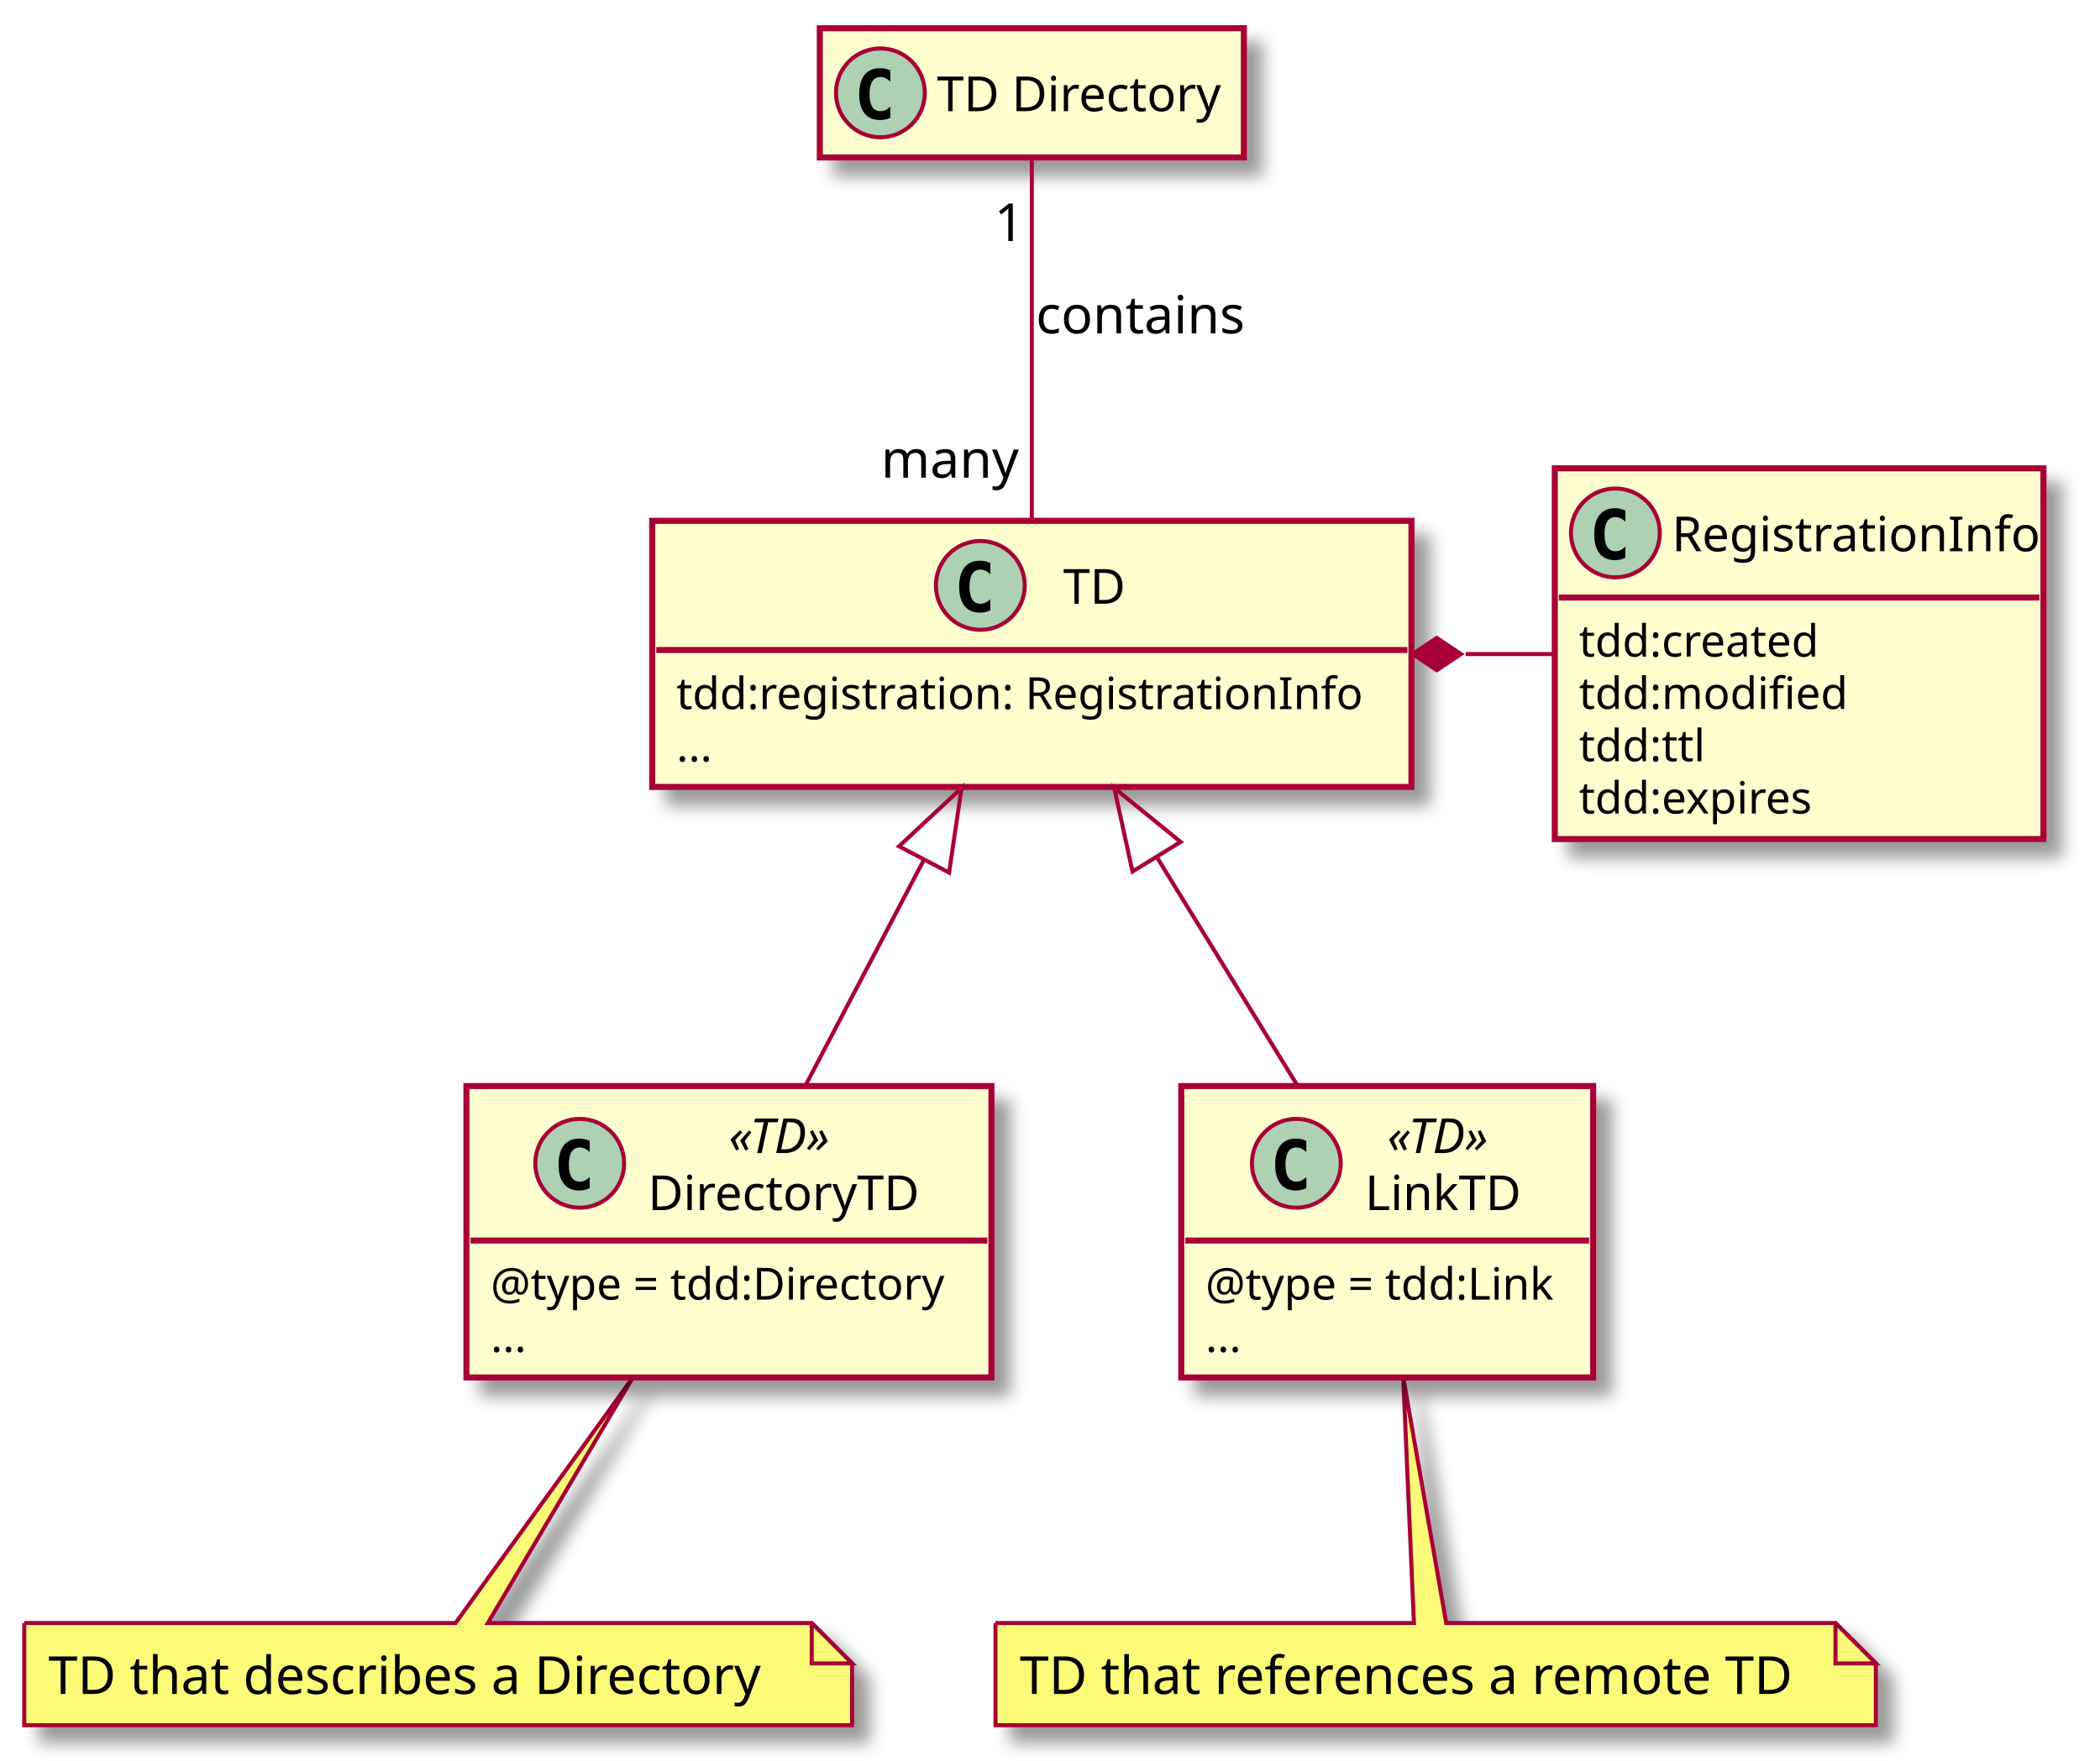
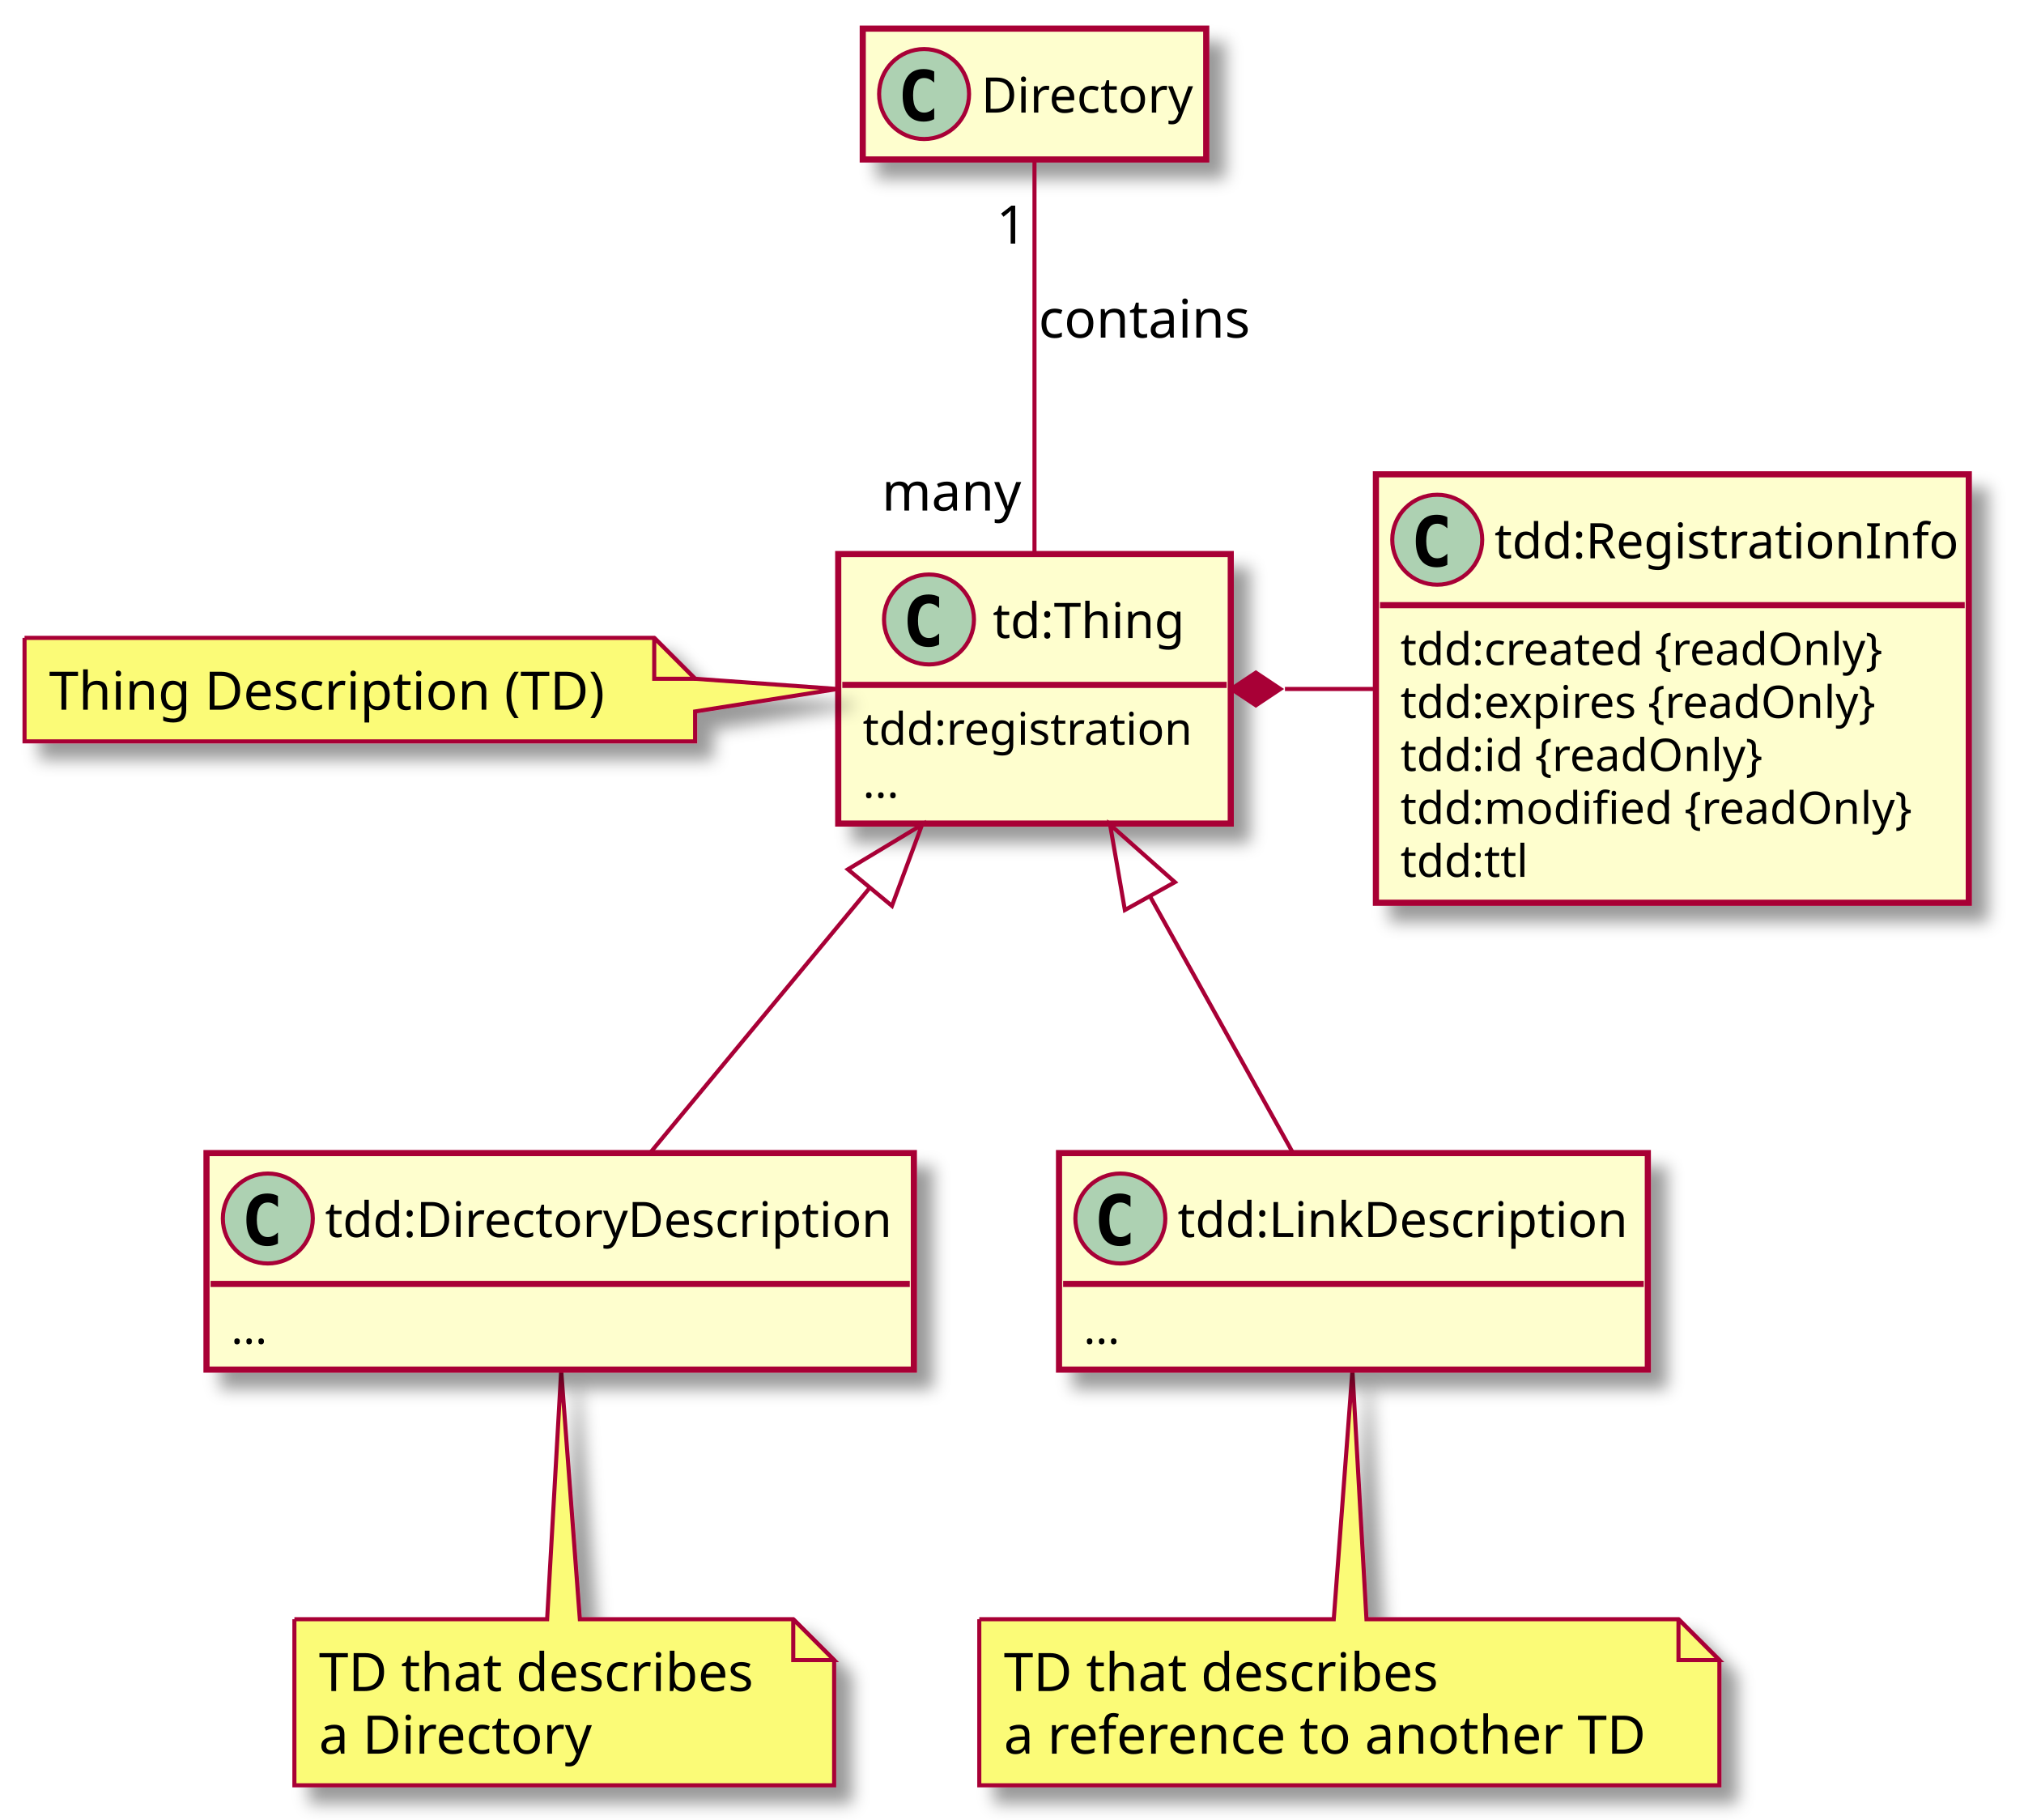
- <svg xmlns="http://www.w3.org/2000/svg" contentScriptType="application/ecmascript" contentStyleType="text/css" height="436px" preserveAspectRatio="none" style="width:520px;height:436px;" version="1.1" viewBox="0 0 520 436" width="520px" zoomAndPan="magnify">
+ <svg xmlns="http://www.w3.org/2000/svg" contentScriptType="application/ecmascript" contentStyleType="text/css" height="445px" preserveAspectRatio="none" style="width:495px;height:445px;" version="1.1" viewBox="0 0 495 445" width="495px" zoomAndPan="magnify">
  <defs>
-     <filter height="300%" id="fw7ukrhvvh0vd" width="300%" x="-1" y="-1">
+     <filter height="300%" id="f18vvhv75wy4io" width="300%" x="-1" y="-1">
      <feGaussianBlur result="blurOut" stdDeviation="2.0" />
      <feColorMatrix in="blurOut" result="blurOut2" type="matrix" values="0 0 0 0 0 0 0 0 0 0 0 0 0 0 0 0 0 0 .4 0" />
      <feOffset dx="4.0" dy="4.0" in="blurOut2" result="blurOut3" />
      <feBlend in="SourceGraphic" in2="blurOut3" mode="normal" />
    </filter>
  </defs>
  <g>
-     <path d="M6,402 L6,427.31 A0,0 0 0 0 6,427.31 L211,427.31 A0,0 0 0 0 211,427.31 L211,412 L201,402 L120.799,402 L156.725,341.158 L112.799,402 L6,402 A0,0 0 0 0 6,402 " fill="#FBFB77" filter="url(#fw7ukrhvvh0vd)" style="stroke:#A80036;stroke-width:1.0;" />
-     <path d="M201,402 L201,412 L211,412 L201,402 " fill="#FBFB77" style="stroke:#A80036;stroke-width:1.0;" />
-     <text fill="#000000" font-family="sans-serif" font-size="13" lengthAdjust="spacingAndGlyphs" textLength="184" x="12" y="419.568">TD that describes a Directory</text>
-     <path d="M246.5,402 L246.5,427.31 A0,0 0 0 0 246.5,427.31 L464.5,427.31 A0,0 0 0 0 464.5,427.31 L464.5,412 L454.5,402 L358.117,402 L347.462,341.158 L350.117,402 L246.5,402 A0,0 0 0 0 246.5,402 " fill="#FBFB77" filter="url(#fw7ukrhvvh0vd)" style="stroke:#A80036;stroke-width:1.0;" />
-     <path d="M454.5,402 L454.5,412 L464.5,412 L454.5,402 " fill="#FBFB77" style="stroke:#A80036;stroke-width:1.0;" />
-     <text fill="#000000" font-family="sans-serif" font-size="13" lengthAdjust="spacingAndGlyphs" textLength="197" x="252.5" y="419.568">TD that references a remote TD</text>
-     <rect codeLine="10" fill="#FEFECE" filter="url(#fw7ukrhvvh0vd)" height="32" id="TDD" style="stroke:#A80036;stroke-width:1.5;" width="105" x="203" y="7" />
-     <ellipse cx="218" cy="23" fill="#ADD1B2" rx="11" ry="11" style="stroke:#A80036;stroke-width:1.0;" />
-     <path d="M220.473,29.143 Q219.892,29.442 219.253,29.591 Q218.614,29.741 217.908,29.741 Q215.401,29.741 214.082,28.089 Q212.762,26.437 212.762,23.316 Q212.762,20.186 214.082,18.535 Q215.401,16.883 217.908,16.883 Q218.614,16.883 219.261,17.032 Q219.909,17.182 220.473,17.48 L220.473,20.203 Q219.842,19.622 219.249,19.352 Q218.655,19.082 218.024,19.082 Q216.68,19.082 215.995,20.149 Q215.31,21.216 215.31,23.316 Q215.31,25.408 215.995,26.474 Q216.68,27.541 218.024,27.541 Q218.655,27.541 219.249,27.271 Q219.842,27.002 220.473,26.42 Z " fill="#000000" />
-     <text fill="#000000" font-family="sans-serif" font-size="12" lengthAdjust="spacingAndGlyphs" textLength="73" x="232" y="27.535">TD Directory</text>
-     <rect codeLine="16" fill="#FEFECE" filter="url(#fw7ukrhvvh0vd)" height="65.91" id="TD" style="stroke:#A80036;stroke-width:1.5;" width="188" x="161.5" y="129" />
-     <ellipse cx="242.75" cy="145" fill="#ADD1B2" rx="11" ry="11" style="stroke:#A80036;stroke-width:1.0;" />
-     <path d="M245.223,151.143 Q244.642,151.442 244.003,151.591 Q243.364,151.741 242.658,151.741 Q240.151,151.741 238.832,150.089 Q237.512,148.437 237.512,145.316 Q237.512,142.186 238.832,140.535 Q240.151,138.883 242.658,138.883 Q243.364,138.883 244.011,139.032 Q244.659,139.182 245.223,139.481 L245.223,142.203 Q244.592,141.622 243.999,141.352 Q243.405,141.083 242.774,141.083 Q241.43,141.083 240.745,142.149 Q240.06,143.216 240.06,145.316 Q240.06,147.408 240.745,148.474 Q241.43,149.541 242.774,149.541 Q243.405,149.541 243.999,149.271 Q244.592,149.001 245.223,148.42 Z " fill="#000000" />
-     <text fill="#000000" font-family="sans-serif" font-size="12" lengthAdjust="spacingAndGlyphs" textLength="17" x="263.25" y="149.535">TD</text>
-     <line style="stroke:#A80036;stroke-width:1.5;" x1="162.5" x2="348.5" y1="161" y2="161" />
-     <text fill="#000000" font-family="sans-serif" font-size="11" lengthAdjust="spacingAndGlyphs" textLength="176" x="167.5" y="175.635">tdd:registration: RegistrationInfo</text>
-     <text fill="#000000" font-family="sans-serif" font-size="11" lengthAdjust="spacingAndGlyphs" textLength="9" x="167.5" y="188.59">...</text>
-     <rect codeLine="25" fill="#FEFECE" filter="url(#fw7ukrhvvh0vd)" height="91.82" id="RegistrationInfo" style="stroke:#A80036;stroke-width:1.5;" width="121" x="385" y="116" />
-     <ellipse cx="400" cy="132" fill="#ADD1B2" rx="11" ry="11" style="stroke:#A80036;stroke-width:1.0;" />
-     <path d="M402.473,138.143 Q401.892,138.442 401.253,138.591 Q400.614,138.741 399.908,138.741 Q397.401,138.741 396.082,137.089 Q394.762,135.437 394.762,132.316 Q394.762,129.186 396.082,127.535 Q397.401,125.883 399.908,125.883 Q400.614,125.883 401.261,126.032 Q401.909,126.182 402.473,126.481 L402.473,129.203 Q401.842,128.622 401.249,128.352 Q400.655,128.083 400.024,128.083 Q398.68,128.083 397.995,129.149 Q397.31,130.216 397.31,132.316 Q397.31,134.408 397.995,135.474 Q398.68,136.541 400.024,136.541 Q400.655,136.541 401.249,136.271 Q401.842,136.001 402.473,135.42 Z " fill="#000000" />
-     <text fill="#000000" font-family="sans-serif" font-size="12" lengthAdjust="spacingAndGlyphs" textLength="89" x="414" y="136.535">RegistrationInfo</text>
-     <line style="stroke:#A80036;stroke-width:1.5;" x1="386" x2="505" y1="148" y2="148" />
-     <text fill="#000000" font-family="sans-serif" font-size="11" lengthAdjust="spacingAndGlyphs" textLength="61" x="391" y="162.635">tdd:created</text>
-     <text fill="#000000" font-family="sans-serif" font-size="11" lengthAdjust="spacingAndGlyphs" textLength="68" x="391" y="175.59">tdd:modified</text>
-     <text fill="#000000" font-family="sans-serif" font-size="11" lengthAdjust="spacingAndGlyphs" textLength="32" x="391" y="188.545">tdd:ttl</text>
-     <text fill="#000000" font-family="sans-serif" font-size="11" lengthAdjust="spacingAndGlyphs" textLength="61" x="391" y="201.5">tdd:expires</text>
-     <rect codeLine="32" fill="#FEFECE" filter="url(#fw7ukrhvvh0vd)" height="72.176" id="DirectoryTD" style="stroke:#A80036;stroke-width:1.5;" width="130" x="115.5" y="269" />
-     <ellipse cx="143.55" cy="288.133" fill="#ADD1B2" rx="11" ry="11" style="stroke:#A80036;stroke-width:1.0;" />
-     <path d="M146.023,294.276 Q145.442,294.575 144.803,294.724 Q144.164,294.873 143.458,294.873 Q140.951,294.873 139.631,293.222 Q138.312,291.57 138.312,288.449 Q138.312,285.319 139.631,283.668 Q140.951,282.016 143.458,282.016 Q144.164,282.016 144.811,282.165 Q145.459,282.315 146.023,282.613 L146.023,285.336 Q145.392,284.755 144.799,284.485 Q144.205,284.215 143.574,284.215 Q142.23,284.215 141.545,285.282 Q140.86,286.349 140.86,288.449 Q140.86,290.541 141.545,291.607 Q142.23,292.674 143.574,292.674 Q144.205,292.674 144.799,292.404 Q145.392,292.134 146.023,291.553 Z " fill="#000000" />
-     <text fill="#000000" font-family="sans-serif" font-size="12" font-style="italic" lengthAdjust="spacingAndGlyphs" textLength="29" x="180.45" y="285.602">«TD»</text>
-     <text fill="#000000" font-family="sans-serif" font-size="12" lengthAdjust="spacingAndGlyphs" textLength="69" x="160.45" y="299.734">DirectoryTD</text>
-     <line style="stroke:#A80036;stroke-width:1.5;" x1="116.5" x2="244.5" y1="307.266" y2="307.266" />
-     <text fill="#000000" font-family="sans-serif" font-size="11" lengthAdjust="spacingAndGlyphs" textLength="118" x="121.5" y="321.9">@type = tdd:Directory</text>
-     <text fill="#000000" font-family="sans-serif" font-size="11" lengthAdjust="spacingAndGlyphs" textLength="9" x="121.5" y="334.856">...</text>
-     <rect codeLine="38" fill="#FEFECE" filter="url(#fw7ukrhvvh0vd)" height="72.176" id="LinkTD" style="stroke:#A80036;stroke-width:1.5;" width="102" x="292.5" y="269" />
-     <ellipse cx="321" cy="288.133" fill="#ADD1B2" rx="11" ry="11" style="stroke:#A80036;stroke-width:1.0;" />
-     <path d="M323.473,294.276 Q322.892,294.575 322.253,294.724 Q321.614,294.873 320.908,294.873 Q318.401,294.873 317.082,293.222 Q315.762,291.57 315.762,288.449 Q315.762,285.319 317.082,283.668 Q318.401,282.016 320.908,282.016 Q321.614,282.016 322.261,282.165 Q322.909,282.315 323.473,282.613 L323.473,285.336 Q322.842,284.755 322.249,284.485 Q321.655,284.215 321.024,284.215 Q319.68,284.215 318.995,285.282 Q318.31,286.349 318.31,288.449 Q318.31,290.541 318.995,291.607 Q319.68,292.674 321.024,292.674 Q321.655,292.674 322.249,292.404 Q322.842,292.134 323.473,291.553 Z " fill="#000000" />
-     <text fill="#000000" font-family="sans-serif" font-size="12" font-style="italic" lengthAdjust="spacingAndGlyphs" textLength="29" x="343.5" y="285.602">«TD»</text>
-     <text fill="#000000" font-family="sans-serif" font-size="12" lengthAdjust="spacingAndGlyphs" textLength="40" x="338" y="299.734">LinkTD</text>
-     <line style="stroke:#A80036;stroke-width:1.5;" x1="293.5" x2="393.5" y1="307.266" y2="307.266" />
-     <text fill="#000000" font-family="sans-serif" font-size="11" lengthAdjust="spacingAndGlyphs" textLength="90" x="298.5" y="321.9">@type = tdd:Link</text>
-     <text fill="#000000" font-family="sans-serif" font-size="11" lengthAdjust="spacingAndGlyphs" textLength="9" x="298.5" y="334.856">...</text>
-     <path codeLine="4" d="M255.5,39.217 C255.5,61.06 255.5,100.45 255.5,128.73 " fill="none" id="TDD-TD" style="stroke:#A80036;stroke-width:1.0;" />
-     <text fill="#000000" font-family="sans-serif" font-size="13" lengthAdjust="spacingAndGlyphs" textLength="54" x="256.5" y="82.568">contains</text>
-     <text fill="#000000" font-family="sans-serif" font-size="13" lengthAdjust="spacingAndGlyphs" textLength="8" x="246.175" y="59.693">1</text>
-     <text fill="#000000" font-family="sans-serif" font-size="13" lengthAdjust="spacingAndGlyphs" textLength="34" x="218.153" y="118.311">many</text>
-     <path codeLine="5" d="M362.941,162 C370.265,162 377.589,162 384.913,162 " fill="none" id="TD-backto-RegistrationInfo" style="stroke:#A80036;stroke-width:1.0;" />
-     <polygon fill="#A80036" points="349.758,162,355.758,166,361.758,162,355.758,158,349.758,162" style="stroke:#A80036;stroke-width:1.0;" />
-     <path codeLine="6" d="M228.718,213.064 C219.061,231.478 208.368,251.865 199.511,268.753 " fill="none" id="TD-backto-DirectoryTD" style="stroke:#A80036;stroke-width:1.0;" />
-     <polygon fill="none" points="222.616,209.627,238.105,195.167,235.015,216.13,222.616,209.627" style="stroke:#A80036;stroke-width:1.0;" />
-     <path codeLine="7" d="M286.568,212.486 C297.993,231.05 310.693,251.689 321.194,268.753 " fill="none" id="TD-backto-LinkTD" style="stroke:#A80036;stroke-width:1.0;" />
-     <polygon fill="none" points="280.43,215.868,275.91,195.167,292.354,208.531,280.43,215.868" style="stroke:#A80036;stroke-width:1.0;" />
+     <path d="M72,396 L72,436.621 A0,0 0 0 0 72,436.621 L204,436.621 A0,0 0 0 0 204,436.621 L204,406 L194,396 L141.809,396 L137.247,335.197 L133.809,396 L72,396 A0,0 0 0 0 72,396 " fill="#FBFB77" filter="url(#f18vvhv75wy4io)" style="stroke:#A80036;stroke-width:1.0;" />
+     <path d="M194,396 L194,406 L204,406 L194,396 " fill="#FBFB77" style="stroke:#A80036;stroke-width:1.0;" />
+     <text fill="#000000" font-family="sans-serif" font-size="13" lengthAdjust="spacingAndGlyphs" textLength="111" x="78" y="413.568">TD that describes</text>
+     <text fill="#000000" font-family="sans-serif" font-size="13" lengthAdjust="spacingAndGlyphs" textLength="69" x="78" y="428.879">a Directory</text>
+     <path d="M239.5,396 L239.5,436.621 A0,0 0 0 0 239.5,436.621 L420.5,436.621 A0,0 0 0 0 420.5,436.621 L420.5,406 L410.5,396 L334.191,396 L330.753,335.197 L326.191,396 L239.5,396 A0,0 0 0 0 239.5,396 " fill="#FBFB77" filter="url(#f18vvhv75wy4io)" style="stroke:#A80036;stroke-width:1.0;" />
+     <path d="M410.5,396 L410.5,406 L420.5,406 L410.5,396 " fill="#FBFB77" style="stroke:#A80036;stroke-width:1.0;" />
+     <text fill="#000000" font-family="sans-serif" font-size="13" lengthAdjust="spacingAndGlyphs" textLength="111" x="245.5" y="413.568">TD that describes</text>
+     <text fill="#000000" font-family="sans-serif" font-size="13" lengthAdjust="spacingAndGlyphs" textLength="160" x="245.5" y="428.879">a reference to another TD</text>
+     <rect codeLine="14" fill="#FEFECE" filter="url(#f18vvhv75wy4io)" height="32" id="TDD" style="stroke:#A80036;stroke-width:1.5;" width="84" x="211" y="7" />
+     <ellipse cx="226" cy="23" fill="#ADD1B2" rx="11" ry="11" style="stroke:#A80036;stroke-width:1.0;" />
+     <path d="M228.473,29.143 Q227.892,29.442 227.253,29.591 Q226.614,29.741 225.908,29.741 Q223.401,29.741 222.082,28.089 Q220.762,26.437 220.762,23.316 Q220.762,20.186 222.082,18.535 Q223.401,16.883 225.908,16.883 Q226.614,16.883 227.261,17.032 Q227.909,17.182 228.473,17.48 L228.473,20.203 Q227.842,19.622 227.249,19.352 Q226.655,19.082 226.024,19.082 Q224.68,19.082 223.995,20.149 Q223.31,21.216 223.31,23.316 Q223.31,25.408 223.995,26.474 Q224.68,27.541 226.024,27.541 Q226.655,27.541 227.249,27.271 Q227.842,27.002 228.473,26.42 Z " fill="#000000" />
+     <text fill="#000000" font-family="sans-serif" font-size="12" lengthAdjust="spacingAndGlyphs" textLength="52" x="240" y="27.535">Directory</text>
+     <rect codeLine="17" fill="#FEFECE" filter="url(#f18vvhv75wy4io)" height="65.91" id="TD" style="stroke:#A80036;stroke-width:1.5;" width="96" x="205" y="135.5" />
+     <ellipse cx="227.2" cy="151.5" fill="#ADD1B2" rx="11" ry="11" style="stroke:#A80036;stroke-width:1.0;" />
+     <path d="M229.673,157.643 Q229.092,157.942 228.453,158.091 Q227.814,158.241 227.108,158.241 Q224.601,158.241 223.281,156.589 Q221.962,154.937 221.962,151.816 Q221.962,148.686 223.281,147.035 Q224.601,145.383 227.108,145.383 Q227.814,145.383 228.461,145.532 Q229.109,145.682 229.673,145.981 L229.673,148.703 Q229.042,148.122 228.449,147.852 Q227.855,147.583 227.224,147.583 Q225.88,147.583 225.195,148.649 Q224.51,149.716 224.51,151.816 Q224.51,153.908 225.195,154.974 Q225.88,156.041 227.224,156.041 Q227.855,156.041 228.449,155.771 Q229.042,155.501 229.673,154.92 Z " fill="#000000" />
+     <text fill="#000000" font-family="sans-serif" font-size="12" lengthAdjust="spacingAndGlyphs" textLength="48" x="242.8" y="156.035">td:Thing</text>
+     <line style="stroke:#A80036;stroke-width:1.5;" x1="206" x2="300" y1="167.5" y2="167.5" />
+     <text fill="#000000" font-family="sans-serif" font-size="11" lengthAdjust="spacingAndGlyphs" textLength="84" x="211" y="182.135">tdd:registration</text>
+     <text fill="#000000" font-family="sans-serif" font-size="11" lengthAdjust="spacingAndGlyphs" textLength="9" x="211" y="195.09">...</text>
+     <rect codeLine="30" fill="#FEFECE" filter="url(#f18vvhv75wy4io)" height="52.955" id="DD" style="stroke:#A80036;stroke-width:1.5;" width="173" x="50.5" y="282" />
+     <ellipse cx="65.5" cy="298" fill="#ADD1B2" rx="11" ry="11" style="stroke:#A80036;stroke-width:1.0;" />
+     <path d="M67.973,304.143 Q67.392,304.442 66.753,304.591 Q66.114,304.741 65.408,304.741 Q62.901,304.741 61.581,303.089 Q60.262,301.437 60.262,298.316 Q60.262,295.187 61.581,293.535 Q62.901,291.883 65.408,291.883 Q66.114,291.883 66.761,292.032 Q67.409,292.182 67.973,292.481 L67.973,295.203 Q67.342,294.622 66.749,294.352 Q66.155,294.082 65.524,294.082 Q64.18,294.082 63.495,295.149 Q62.81,296.216 62.81,298.316 Q62.81,300.408 63.495,301.474 Q64.18,302.541 65.524,302.541 Q66.155,302.541 66.749,302.271 Q67.342,302.002 67.973,301.42 Z " fill="#000000" />
+     <text fill="#000000" font-family="sans-serif" font-size="12" lengthAdjust="spacingAndGlyphs" textLength="141" x="79.5" y="302.535">tdd:DirectoryDescription</text>
+     <line style="stroke:#A80036;stroke-width:1.5;" x1="51.5" x2="222.5" y1="314" y2="314" />
+     <text fill="#000000" font-family="sans-serif" font-size="11" lengthAdjust="spacingAndGlyphs" textLength="9" x="56.5" y="328.635">...</text>
+     <rect codeLine="35" fill="#FEFECE" filter="url(#f18vvhv75wy4io)" height="52.955" id="LD" style="stroke:#A80036;stroke-width:1.5;" width="144" x="259" y="282" />
+     <ellipse cx="274" cy="298" fill="#ADD1B2" rx="11" ry="11" style="stroke:#A80036;stroke-width:1.0;" />
+     <path d="M276.473,304.143 Q275.892,304.442 275.253,304.591 Q274.614,304.741 273.908,304.741 Q271.401,304.741 270.082,303.089 Q268.762,301.437 268.762,298.316 Q268.762,295.187 270.082,293.535 Q271.401,291.883 273.908,291.883 Q274.614,291.883 275.261,292.032 Q275.909,292.182 276.473,292.481 L276.473,295.203 Q275.842,294.622 275.249,294.352 Q274.655,294.082 274.024,294.082 Q272.68,294.082 271.995,295.149 Q271.31,296.216 271.31,298.316 Q271.31,300.408 271.995,301.474 Q272.68,302.541 274.024,302.541 Q274.655,302.541 275.249,302.271 Q275.842,302.002 276.473,301.42 Z " fill="#000000" />
+     <text fill="#000000" font-family="sans-serif" font-size="12" lengthAdjust="spacingAndGlyphs" textLength="112" x="288" y="302.535">tdd:LinkDescription</text>
+     <line style="stroke:#A80036;stroke-width:1.5;" x1="260" x2="402" y1="314" y2="314" />
+     <text fill="#000000" font-family="sans-serif" font-size="11" lengthAdjust="spacingAndGlyphs" textLength="9" x="265" y="328.635">...</text>
+     <rect codeLine="22" fill="#FEFECE" filter="url(#f18vvhv75wy4io)" height="104.775" id="RI" style="stroke:#A80036;stroke-width:1.5;" width="145" x="336.5" y="116" />
+     <ellipse cx="351.5" cy="132" fill="#ADD1B2" rx="11" ry="11" style="stroke:#A80036;stroke-width:1.0;" />
+     <path d="M353.973,138.143 Q353.392,138.442 352.753,138.591 Q352.114,138.741 351.408,138.741 Q348.901,138.741 347.582,137.089 Q346.262,135.437 346.262,132.316 Q346.262,129.186 347.582,127.535 Q348.901,125.883 351.408,125.883 Q352.114,125.883 352.761,126.032 Q353.409,126.182 353.973,126.481 L353.973,129.203 Q353.342,128.622 352.749,128.352 Q352.155,128.083 351.524,128.083 Q350.18,128.083 349.495,129.149 Q348.81,130.216 348.81,132.316 Q348.81,134.408 349.495,135.474 Q350.18,136.541 351.524,136.541 Q352.155,136.541 352.749,136.271 Q353.342,136.001 353.973,135.42 Z " fill="#000000" />
+     <text fill="#000000" font-family="sans-serif" font-size="12" lengthAdjust="spacingAndGlyphs" textLength="113" x="365.5" y="136.535">tdd:RegistrationInfo</text>
+     <line style="stroke:#A80036;stroke-width:1.5;" x1="337.5" x2="480.5" y1="148" y2="148" />
+     <text fill="#000000" font-family="sans-serif" font-size="11" lengthAdjust="spacingAndGlyphs" textLength="121" x="342.5" y="162.635">tdd:created {readOnly}</text>
+     <text fill="#000000" font-family="sans-serif" font-size="11" lengthAdjust="spacingAndGlyphs" textLength="121" x="342.5" y="175.59">tdd:expires {readOnly}</text>
+     <text fill="#000000" font-family="sans-serif" font-size="11" lengthAdjust="spacingAndGlyphs" textLength="91" x="342.5" y="188.545">tdd:id {readOnly}</text>
+     <text fill="#000000" font-family="sans-serif" font-size="11" lengthAdjust="spacingAndGlyphs" textLength="128" x="342.5" y="201.5">tdd:modified {readOnly}</text>
+     <text fill="#000000" font-family="sans-serif" font-size="11" lengthAdjust="spacingAndGlyphs" textLength="32" x="342.5" y="214.455">tdd:ttl</text>
+     <path d="M6,156 L6,181.31 A0,0 0 0 0 6,181.31 L170,181.31 A0,0 0 0 0 170,181.31 L170,174 L204.795,168.5 L170,166 L170,166 L160,156 L6,156 A0,0 0 0 0 6,156 " fill="#FBFB77" filter="url(#f18vvhv75wy4io)" style="stroke:#A80036;stroke-width:1.0;" />
+     <path d="M160,156 L160,166 L170,166 L160,156 " fill="#FBFB77" style="stroke:#A80036;stroke-width:1.0;" />
+     <text fill="#000000" font-family="sans-serif" font-size="13" lengthAdjust="spacingAndGlyphs" textLength="143" x="12" y="173.568">Thing Description (TD)</text>
+     <path codeLine="8" d="M253,39.127 C253,62.212 253,105.203 253,135.268 " fill="none" id="TDD-TD" style="stroke:#A80036;stroke-width:1.0;" />
+     <text fill="#000000" font-family="sans-serif" font-size="13" lengthAdjust="spacingAndGlyphs" textLength="54" x="254" y="82.568">contains</text>
+     <text fill="#000000" font-family="sans-serif" font-size="13" lengthAdjust="spacingAndGlyphs" textLength="8" x="243.675" y="59.573">1</text>
+     <text fill="#000000" font-family="sans-serif" font-size="13" lengthAdjust="spacingAndGlyphs" textLength="34" x="215.653" y="124.856">many</text>
+     <path codeLine="9" d="M314.254,168.5 C321.54,168.5 328.825,168.5 336.111,168.5 " fill="none" id="TD-backto-RI" style="stroke:#A80036;stroke-width:1.0;" />
+     <polygon fill="#A80036" points="301.141,168.5,307.141,172.5,313.141,168.5,307.141,164.5,301.141,168.5" style="stroke:#A80036;stroke-width:1.0;" />
+     <path codeLine="10" d="M212.713,217.123 C194.784,238.76 174.358,263.413 159.244,281.654 " fill="none" id="TD-backto-DD" style="stroke:#A80036;stroke-width:1.0;" />
+     <polygon fill="none" points="207.359,212.612,225.51,201.678,218.139,221.545,207.359,212.612" style="stroke:#A80036;stroke-width:1.0;" />
+     <path codeLine="11" d="M281.33,219.349 C293.079,240.436 306.227,264.036 316.043,281.654 " fill="none" id="TD-backto-LD" style="stroke:#A80036;stroke-width:1.0;" />
+     <polygon fill="none" points="275.104,222.556,271.485,201.678,287.334,215.743,275.104,222.556" style="stroke:#A80036;stroke-width:1.0;" />
  </g>
</svg>
